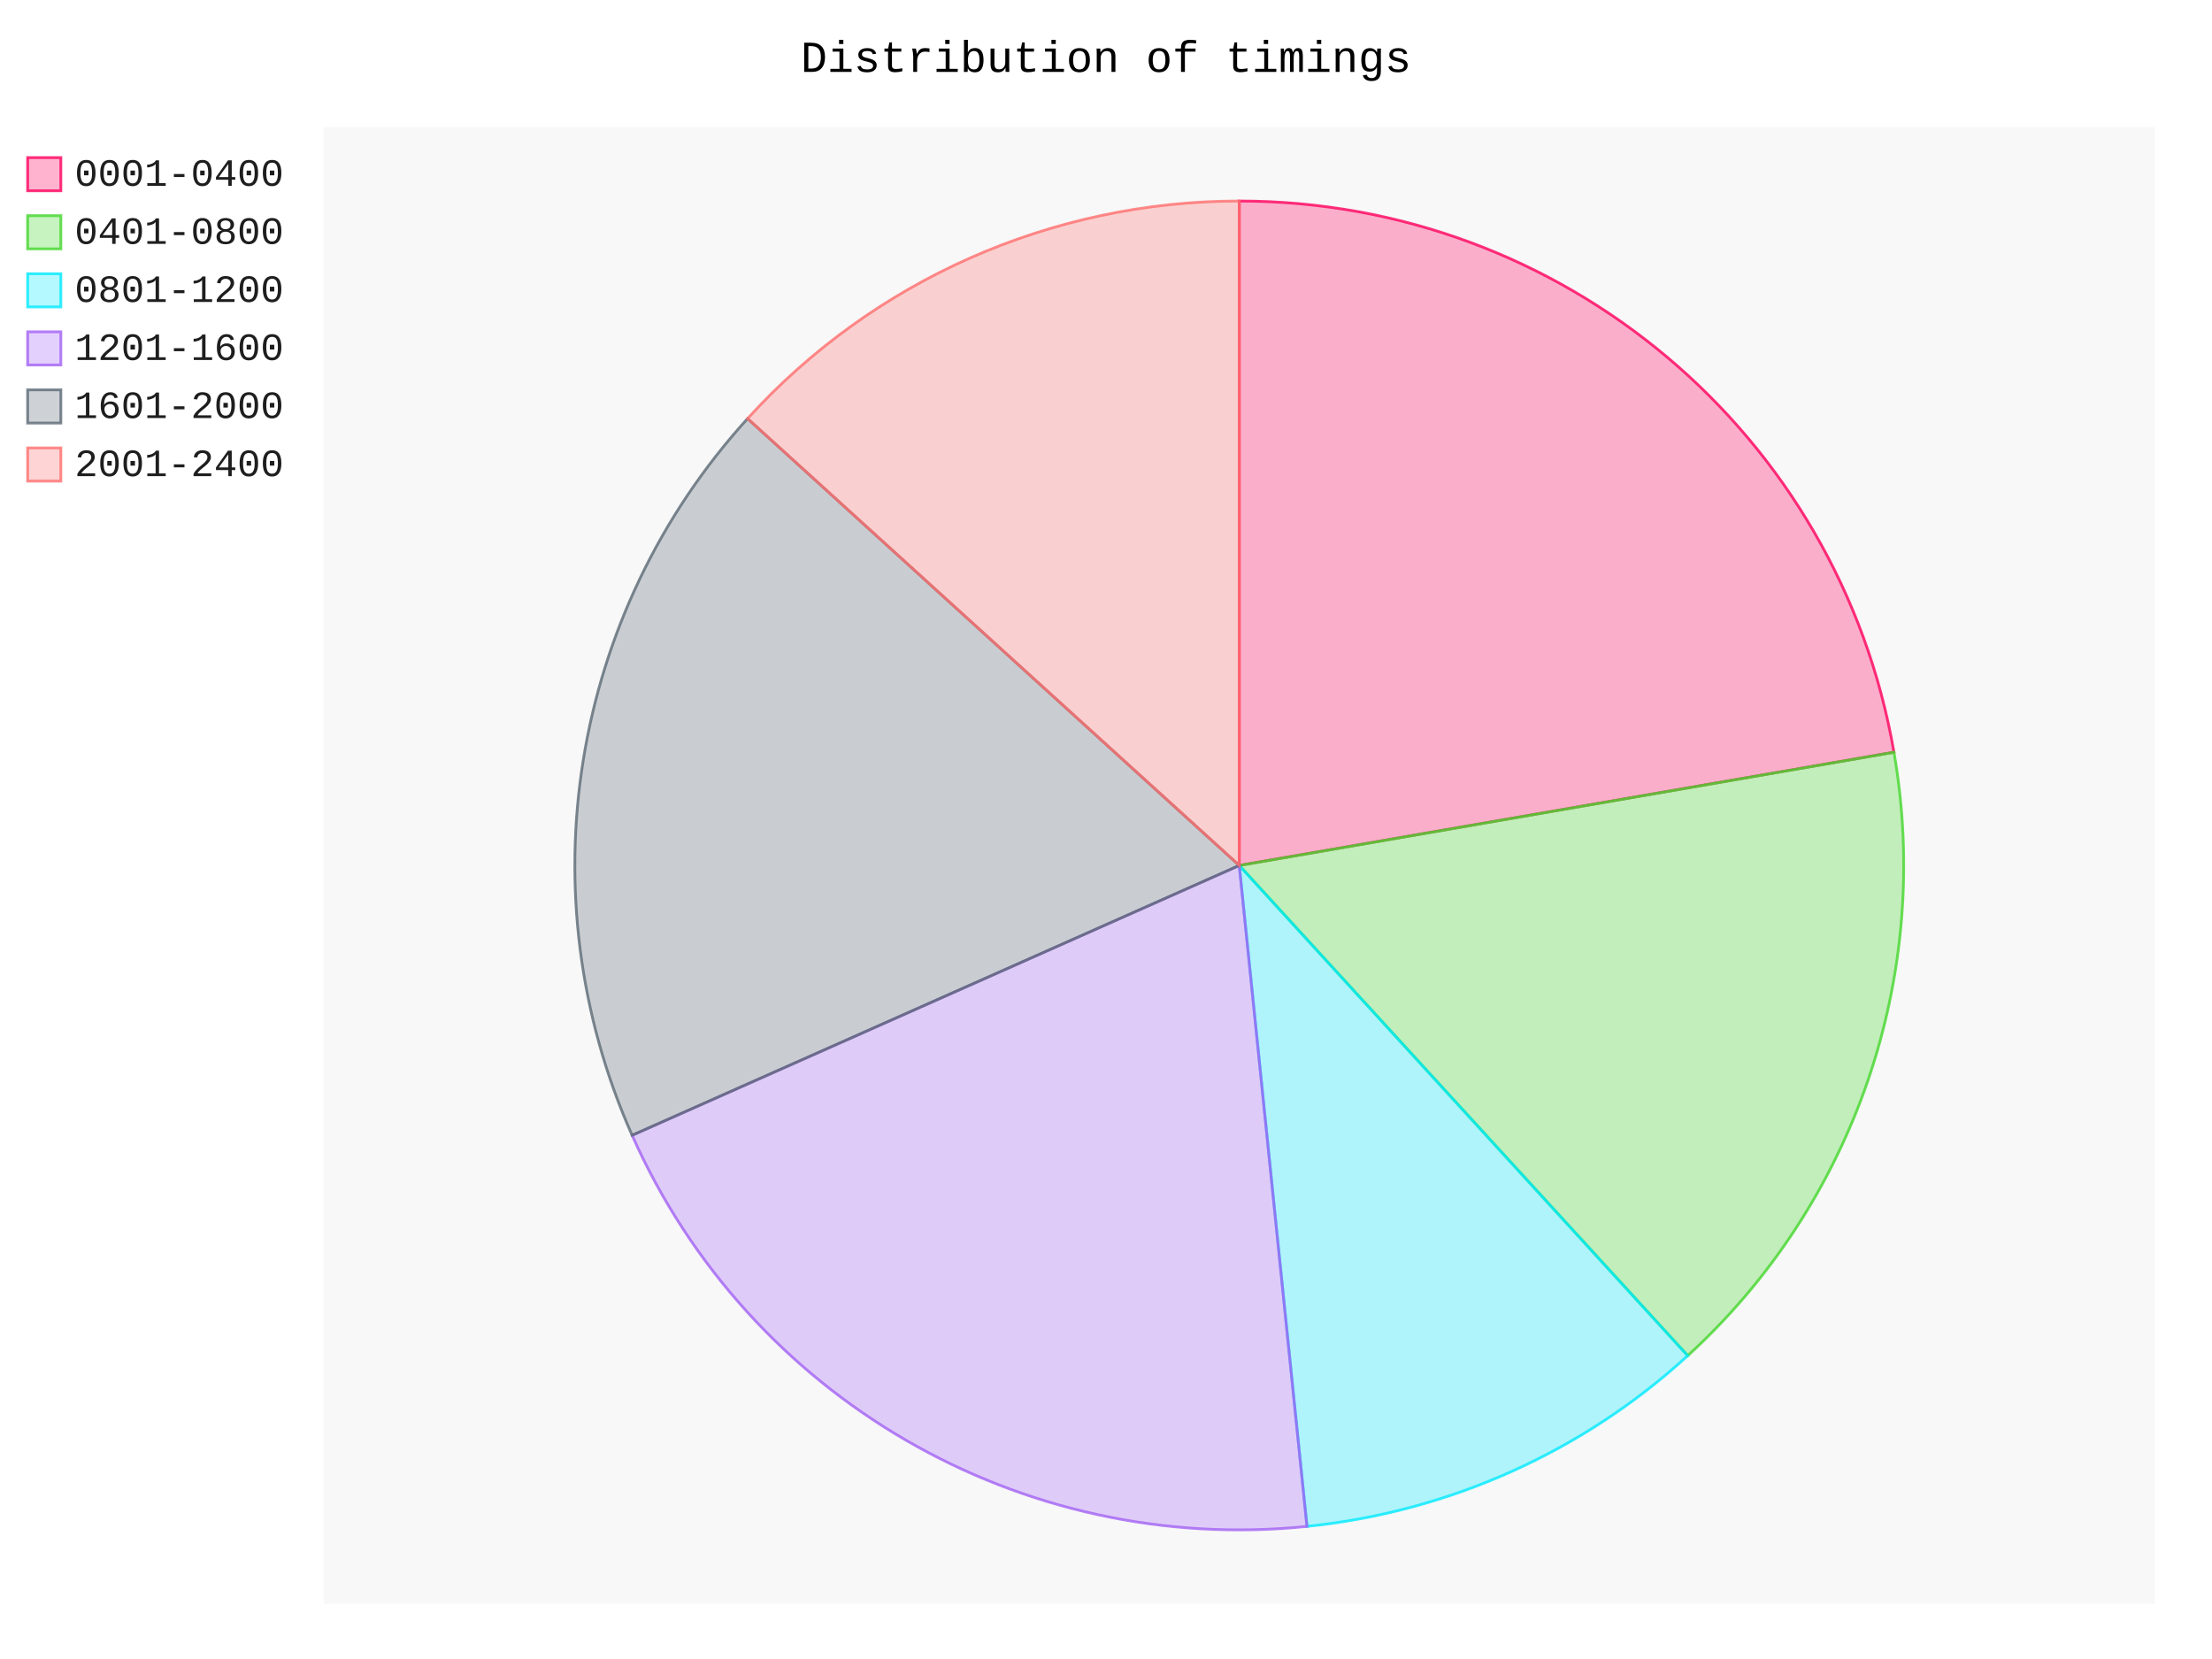
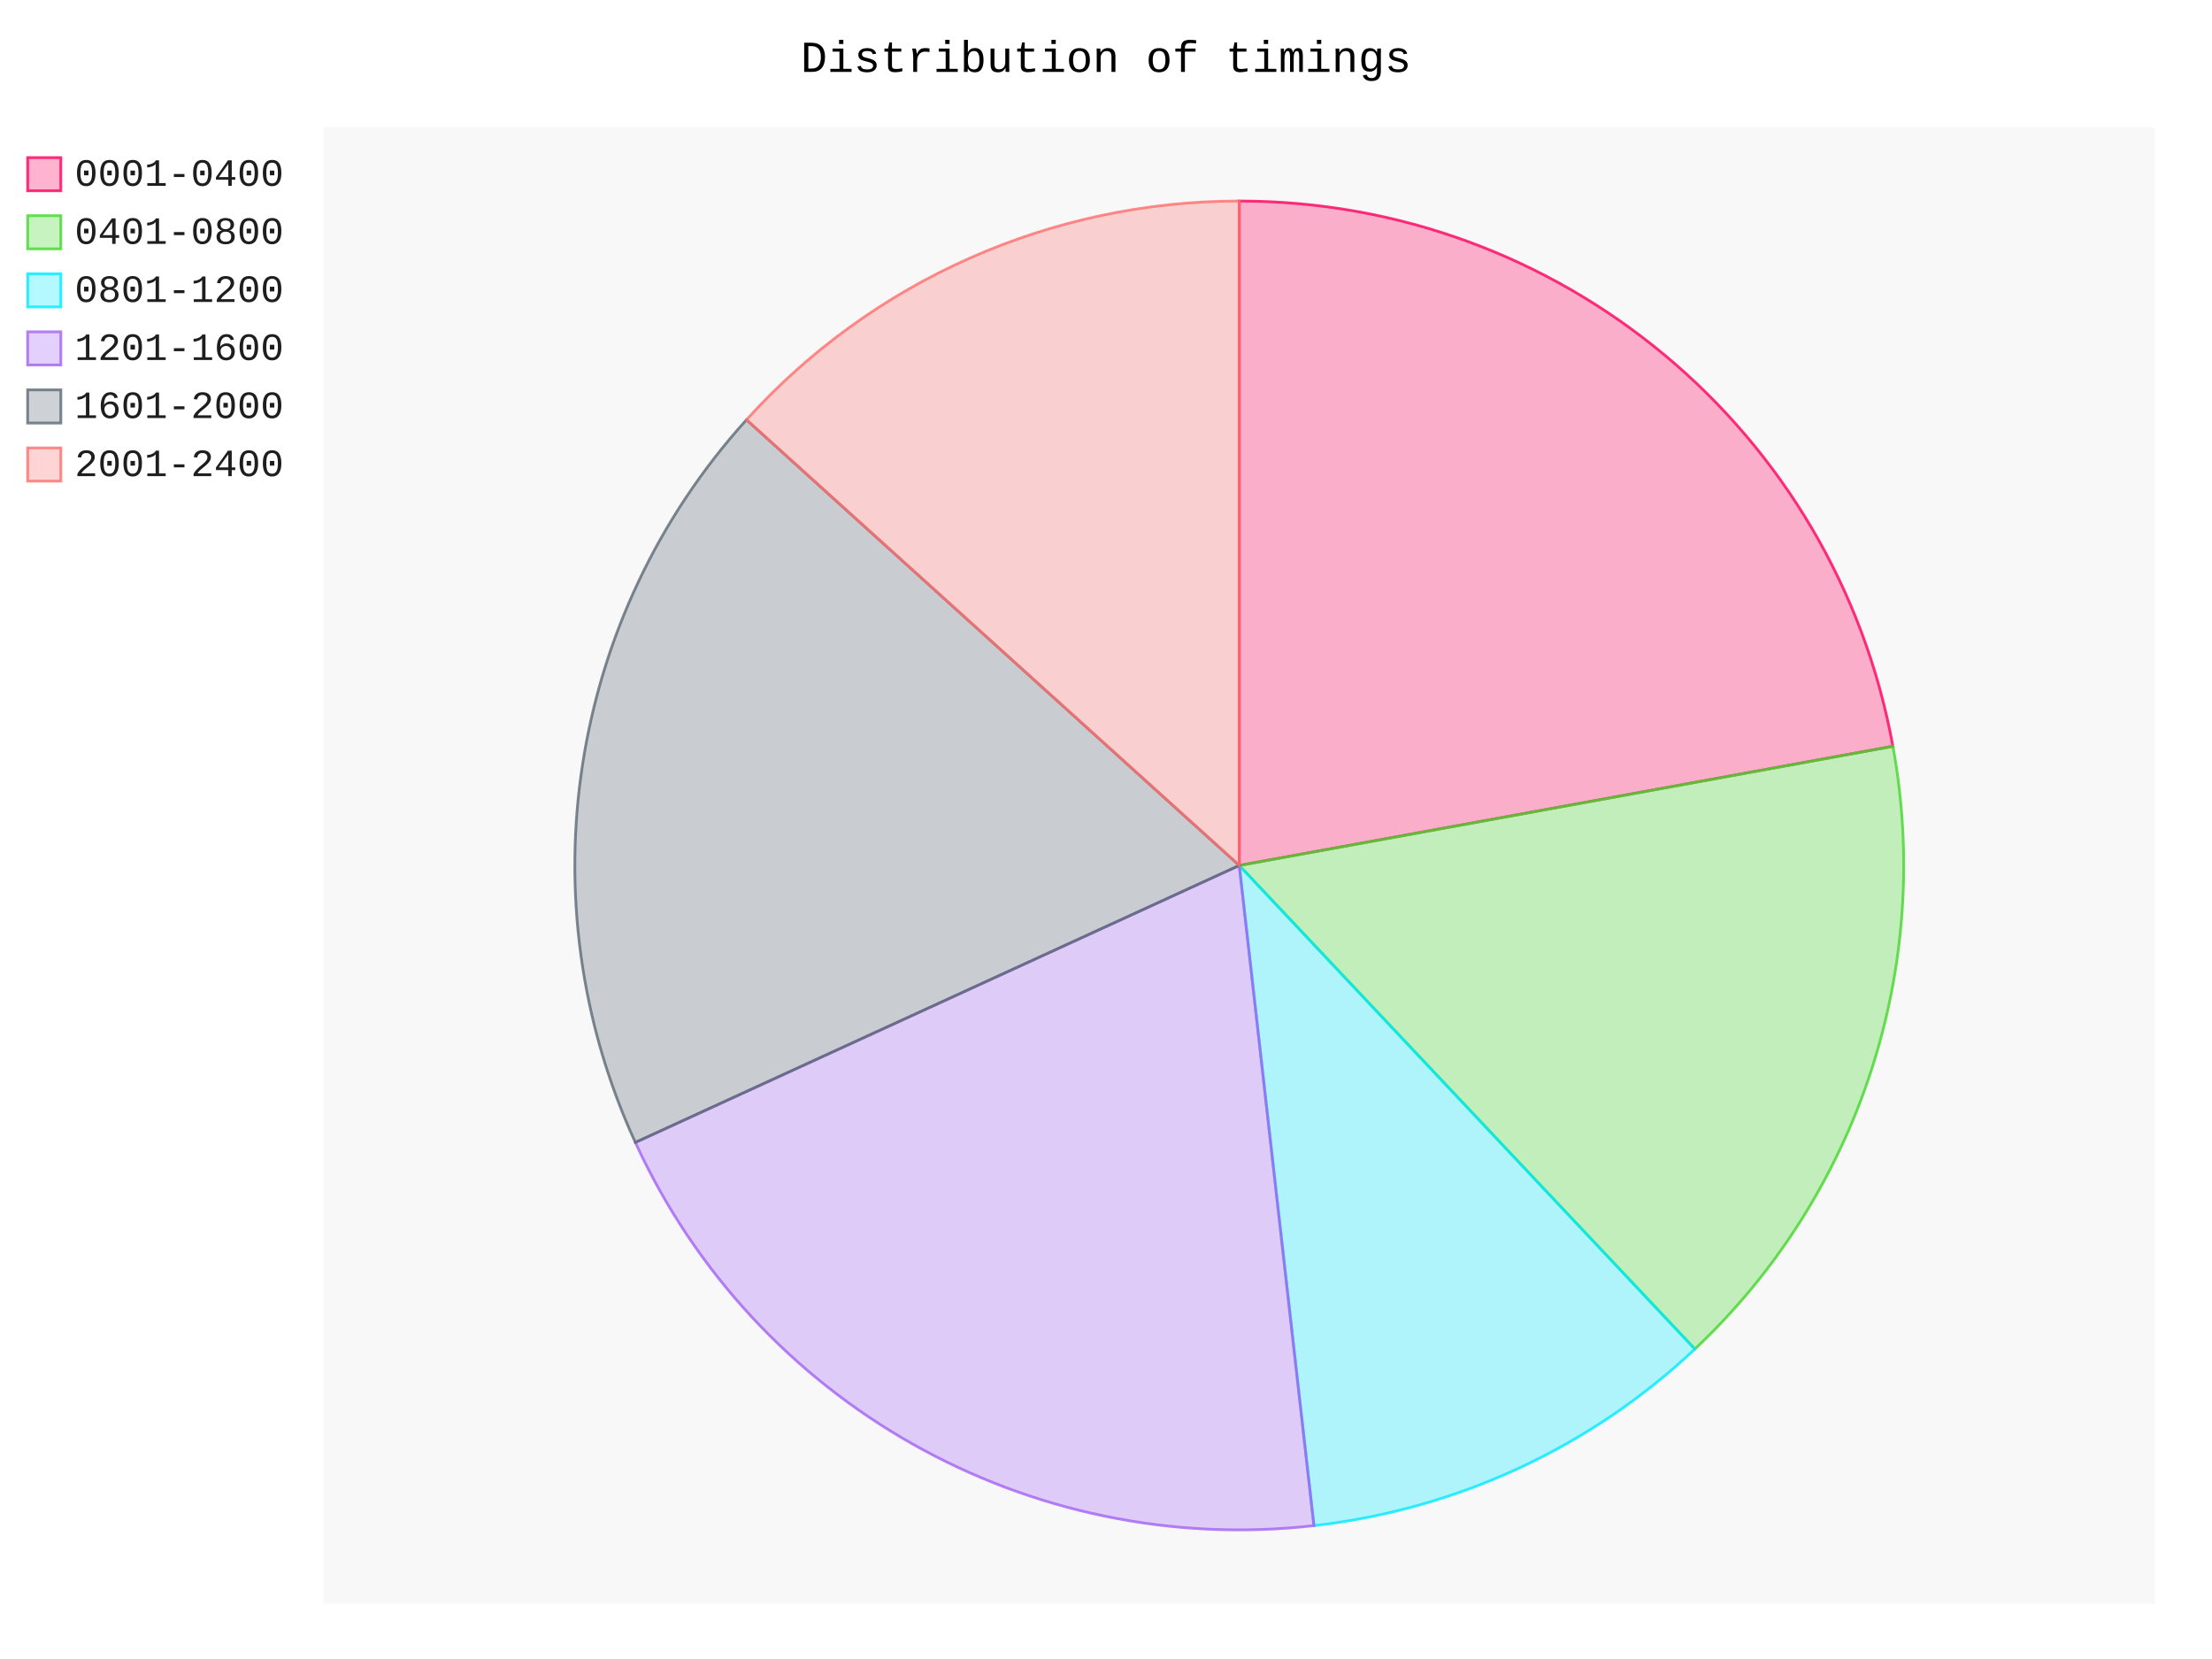
- <svg xmlns="http://www.w3.org/2000/svg" id="chart-1f8abb1c-40d9-4312-aedd-a579d7b1530e" class="pygal-chart" viewBox="0 0 800 600">
+ <svg xmlns="http://www.w3.org/2000/svg" id="chart-2974d91d-49ce-4222-99ff-0126d19d6ea6" class="pygal-chart" viewBox="0 0 800 600">
  <defs>
-     <style type="text/css">#chart-1f8abb1c-40d9-4312-aedd-a579d7b1530e{-webkit-user-select:none;-webkit-font-smoothing:antialiased;font-family:Consolas,"Liberation Mono",Menlo,Courier,monospace}#chart-1f8abb1c-40d9-4312-aedd-a579d7b1530e .title{font-family:Consolas,"Liberation Mono",Menlo,Courier,monospace;font-size:16px}#chart-1f8abb1c-40d9-4312-aedd-a579d7b1530e .legends .legend text{font-family:Consolas,"Liberation Mono",Menlo,Courier,monospace;font-size:14px}#chart-1f8abb1c-40d9-4312-aedd-a579d7b1530e .axis text{font-family:Consolas,"Liberation Mono",Menlo,Courier,monospace;font-size:10px}#chart-1f8abb1c-40d9-4312-aedd-a579d7b1530e .axis text.major{font-family:Consolas,"Liberation Mono",Menlo,Courier,monospace;font-size:10px}#chart-1f8abb1c-40d9-4312-aedd-a579d7b1530e .text-overlay text.value{font-family:Consolas,"Liberation Mono",Menlo,Courier,monospace;font-size:16px}#chart-1f8abb1c-40d9-4312-aedd-a579d7b1530e .text-overlay text.label{font-family:Consolas,"Liberation Mono",Menlo,Courier,monospace;font-size:10px}#chart-1f8abb1c-40d9-4312-aedd-a579d7b1530e .tooltip{font-family:Consolas,"Liberation Mono",Menlo,Courier,monospace;font-size:14px}#chart-1f8abb1c-40d9-4312-aedd-a579d7b1530e text.no_data{font-family:Consolas,"Liberation Mono",Menlo,Courier,monospace;font-size:64px}
- #chart-1f8abb1c-40d9-4312-aedd-a579d7b1530e{background-color:transparent}#chart-1f8abb1c-40d9-4312-aedd-a579d7b1530e path,#chart-1f8abb1c-40d9-4312-aedd-a579d7b1530e line,#chart-1f8abb1c-40d9-4312-aedd-a579d7b1530e rect,#chart-1f8abb1c-40d9-4312-aedd-a579d7b1530e circle{-webkit-transition:0.3s ease-out;-moz-transition:0.3s ease-out;transition:0.3s ease-out}#chart-1f8abb1c-40d9-4312-aedd-a579d7b1530e .graph &gt; .background{fill:transparent}#chart-1f8abb1c-40d9-4312-aedd-a579d7b1530e .plot &gt; .background{fill:#f8f8f8}#chart-1f8abb1c-40d9-4312-aedd-a579d7b1530e .graph{fill:rgba(30,30,30,1)}#chart-1f8abb1c-40d9-4312-aedd-a579d7b1530e text.no_data{fill:rgba(0,0,0,1)}#chart-1f8abb1c-40d9-4312-aedd-a579d7b1530e .title{fill:rgba(0,0,0,1)}#chart-1f8abb1c-40d9-4312-aedd-a579d7b1530e .legends .legend text{fill:rgba(30,30,30,1)}#chart-1f8abb1c-40d9-4312-aedd-a579d7b1530e .legends .legend:hover text{fill:rgba(0,0,0,1)}#chart-1f8abb1c-40d9-4312-aedd-a579d7b1530e .axis .line{stroke:rgba(0,0,0,1)}#chart-1f8abb1c-40d9-4312-aedd-a579d7b1530e .axis .guide.line{stroke:#aaa}#chart-1f8abb1c-40d9-4312-aedd-a579d7b1530e .axis .major.line{stroke:rgba(30,30,30,1)}#chart-1f8abb1c-40d9-4312-aedd-a579d7b1530e .axis text.major{fill:rgba(0,0,0,1)}#chart-1f8abb1c-40d9-4312-aedd-a579d7b1530e .axis.y .guides:hover .guide.line,#chart-1f8abb1c-40d9-4312-aedd-a579d7b1530e .line-graph .axis.x .guides:hover .guide.line,#chart-1f8abb1c-40d9-4312-aedd-a579d7b1530e .stackedline-graph .axis.x .guides:hover .guide.line,#chart-1f8abb1c-40d9-4312-aedd-a579d7b1530e .xy-graph .axis.x .guides:hover .guide.line{stroke:rgba(0,0,0,1)}#chart-1f8abb1c-40d9-4312-aedd-a579d7b1530e .axis .guides:hover text{fill:rgba(0,0,0,1)}#chart-1f8abb1c-40d9-4312-aedd-a579d7b1530e .reactive{fill-opacity:.3;stroke-opacity:.8;stroke-width:1}#chart-1f8abb1c-40d9-4312-aedd-a579d7b1530e .ci{stroke:rgba(30,30,30,1)}#chart-1f8abb1c-40d9-4312-aedd-a579d7b1530e .reactive.active,#chart-1f8abb1c-40d9-4312-aedd-a579d7b1530e .active .reactive{fill-opacity:.8;stroke-opacity:.95;stroke-width:4}#chart-1f8abb1c-40d9-4312-aedd-a579d7b1530e .ci .reactive.active{stroke-width:1.5}#chart-1f8abb1c-40d9-4312-aedd-a579d7b1530e .series text{fill:rgba(0,0,0,1)}#chart-1f8abb1c-40d9-4312-aedd-a579d7b1530e .tooltip rect{fill:#f8f8f8;stroke:rgba(0,0,0,1);-webkit-transition:opacity 0.3s ease-out;-moz-transition:opacity 0.3s ease-out;transition:opacity 0.3s ease-out}#chart-1f8abb1c-40d9-4312-aedd-a579d7b1530e .tooltip .label{fill:rgba(30,30,30,1)}#chart-1f8abb1c-40d9-4312-aedd-a579d7b1530e .tooltip .label{fill:rgba(30,30,30,1)}#chart-1f8abb1c-40d9-4312-aedd-a579d7b1530e .tooltip .legend{font-size:.8em;fill:#aaa}#chart-1f8abb1c-40d9-4312-aedd-a579d7b1530e .tooltip .x_label{font-size:.6em;fill:rgba(0,0,0,1)}#chart-1f8abb1c-40d9-4312-aedd-a579d7b1530e .tooltip .xlink{font-size:.5em;text-decoration:underline}#chart-1f8abb1c-40d9-4312-aedd-a579d7b1530e .tooltip .value{font-size:1.5em}#chart-1f8abb1c-40d9-4312-aedd-a579d7b1530e .bound{font-size:.5em}#chart-1f8abb1c-40d9-4312-aedd-a579d7b1530e .max-value{font-size:.75em;fill:#aaa}#chart-1f8abb1c-40d9-4312-aedd-a579d7b1530e .map-element{fill:#f8f8f8;stroke:#aaa !important}#chart-1f8abb1c-40d9-4312-aedd-a579d7b1530e .map-element .reactive{fill-opacity:inherit;stroke-opacity:inherit}#chart-1f8abb1c-40d9-4312-aedd-a579d7b1530e .color-0,#chart-1f8abb1c-40d9-4312-aedd-a579d7b1530e .color-0 a:visited{stroke:#ff005d;fill:#ff005d}#chart-1f8abb1c-40d9-4312-aedd-a579d7b1530e .color-1,#chart-1f8abb1c-40d9-4312-aedd-a579d7b1530e .color-1 a:visited{stroke:#44d62c;fill:#44d62c}#chart-1f8abb1c-40d9-4312-aedd-a579d7b1530e .color-2,#chart-1f8abb1c-40d9-4312-aedd-a579d7b1530e .color-2 a:visited{stroke:#00eaff;fill:#00eaff}#chart-1f8abb1c-40d9-4312-aedd-a579d7b1530e .color-3,#chart-1f8abb1c-40d9-4312-aedd-a579d7b1530e .color-3 a:visited{stroke:#a262f4;fill:#a262f4}#chart-1f8abb1c-40d9-4312-aedd-a579d7b1530e .color-4,#chart-1f8abb1c-40d9-4312-aedd-a579d7b1530e .color-4 a:visited{stroke:#5c6975;fill:#5c6975}#chart-1f8abb1c-40d9-4312-aedd-a579d7b1530e .color-5,#chart-1f8abb1c-40d9-4312-aedd-a579d7b1530e .color-5 a:visited{stroke:#ff6e6e;fill:#ff6e6e}#chart-1f8abb1c-40d9-4312-aedd-a579d7b1530e .text-overlay .color-0 text{fill:black}#chart-1f8abb1c-40d9-4312-aedd-a579d7b1530e .text-overlay .color-1 text{fill:black}#chart-1f8abb1c-40d9-4312-aedd-a579d7b1530e .text-overlay .color-2 text{fill:black}#chart-1f8abb1c-40d9-4312-aedd-a579d7b1530e .text-overlay .color-3 text{fill:black}#chart-1f8abb1c-40d9-4312-aedd-a579d7b1530e .text-overlay .color-4 text{fill:black}#chart-1f8abb1c-40d9-4312-aedd-a579d7b1530e .text-overlay .color-5 text{fill:black}
- #chart-1f8abb1c-40d9-4312-aedd-a579d7b1530e text.no_data{text-anchor:middle}#chart-1f8abb1c-40d9-4312-aedd-a579d7b1530e .guide.line{fill:none}#chart-1f8abb1c-40d9-4312-aedd-a579d7b1530e .centered{text-anchor:middle}#chart-1f8abb1c-40d9-4312-aedd-a579d7b1530e .title{text-anchor:middle}#chart-1f8abb1c-40d9-4312-aedd-a579d7b1530e .legends .legend text{fill-opacity:1}#chart-1f8abb1c-40d9-4312-aedd-a579d7b1530e .axis.x text{text-anchor:middle}#chart-1f8abb1c-40d9-4312-aedd-a579d7b1530e .axis.x:not(.web) text[transform]{text-anchor:start}#chart-1f8abb1c-40d9-4312-aedd-a579d7b1530e .axis.x:not(.web) text[transform].backwards{text-anchor:end}#chart-1f8abb1c-40d9-4312-aedd-a579d7b1530e .axis.y text{text-anchor:end}#chart-1f8abb1c-40d9-4312-aedd-a579d7b1530e .axis.y text[transform].backwards{text-anchor:start}#chart-1f8abb1c-40d9-4312-aedd-a579d7b1530e .axis.y2 text{text-anchor:start}#chart-1f8abb1c-40d9-4312-aedd-a579d7b1530e .axis.y2 text[transform].backwards{text-anchor:end}#chart-1f8abb1c-40d9-4312-aedd-a579d7b1530e .axis .guide.line{stroke-dasharray:4,4;stroke:#ccc}#chart-1f8abb1c-40d9-4312-aedd-a579d7b1530e .axis .major.guide.line{stroke-dasharray:6,6;stroke:#bbb}#chart-1f8abb1c-40d9-4312-aedd-a579d7b1530e .horizontal .axis.y .guide.line,#chart-1f8abb1c-40d9-4312-aedd-a579d7b1530e .horizontal .axis.y2 .guide.line,#chart-1f8abb1c-40d9-4312-aedd-a579d7b1530e .vertical .axis.x .guide.line{opacity:0}#chart-1f8abb1c-40d9-4312-aedd-a579d7b1530e .horizontal .axis.always_show .guide.line,#chart-1f8abb1c-40d9-4312-aedd-a579d7b1530e .vertical .axis.always_show .guide.line{opacity:1 !important}#chart-1f8abb1c-40d9-4312-aedd-a579d7b1530e .axis.y .guides:hover .guide.line,#chart-1f8abb1c-40d9-4312-aedd-a579d7b1530e .axis.y2 .guides:hover .guide.line,#chart-1f8abb1c-40d9-4312-aedd-a579d7b1530e .axis.x .guides:hover .guide.line{opacity:1}#chart-1f8abb1c-40d9-4312-aedd-a579d7b1530e .axis .guides:hover text{opacity:1}#chart-1f8abb1c-40d9-4312-aedd-a579d7b1530e .nofill{fill:none}#chart-1f8abb1c-40d9-4312-aedd-a579d7b1530e .subtle-fill{fill-opacity:.2}#chart-1f8abb1c-40d9-4312-aedd-a579d7b1530e .dot{stroke-width:1px;fill-opacity:1;stroke-opacity:1}#chart-1f8abb1c-40d9-4312-aedd-a579d7b1530e .dot.active{stroke-width:5px}#chart-1f8abb1c-40d9-4312-aedd-a579d7b1530e .dot.negative{fill:transparent}#chart-1f8abb1c-40d9-4312-aedd-a579d7b1530e text,#chart-1f8abb1c-40d9-4312-aedd-a579d7b1530e tspan{stroke:none !important}#chart-1f8abb1c-40d9-4312-aedd-a579d7b1530e .series text.active{opacity:1}#chart-1f8abb1c-40d9-4312-aedd-a579d7b1530e .tooltip rect{fill-opacity:.95;stroke-width:.5}#chart-1f8abb1c-40d9-4312-aedd-a579d7b1530e .tooltip text{fill-opacity:1}#chart-1f8abb1c-40d9-4312-aedd-a579d7b1530e .showable{visibility:hidden}#chart-1f8abb1c-40d9-4312-aedd-a579d7b1530e .showable.shown{visibility:visible}#chart-1f8abb1c-40d9-4312-aedd-a579d7b1530e .gauge-background{fill:rgba(240,240,240,1);stroke:none}#chart-1f8abb1c-40d9-4312-aedd-a579d7b1530e .bg-lines{stroke:transparent;stroke-width:2px}</style>
+     <style type="text/css">#chart-2974d91d-49ce-4222-99ff-0126d19d6ea6{-webkit-user-select:none;-webkit-font-smoothing:antialiased;font-family:Consolas,"Liberation Mono",Menlo,Courier,monospace}#chart-2974d91d-49ce-4222-99ff-0126d19d6ea6 .title{font-family:Consolas,"Liberation Mono",Menlo,Courier,monospace;font-size:16px}#chart-2974d91d-49ce-4222-99ff-0126d19d6ea6 .legends .legend text{font-family:Consolas,"Liberation Mono",Menlo,Courier,monospace;font-size:14px}#chart-2974d91d-49ce-4222-99ff-0126d19d6ea6 .axis text{font-family:Consolas,"Liberation Mono",Menlo,Courier,monospace;font-size:10px}#chart-2974d91d-49ce-4222-99ff-0126d19d6ea6 .axis text.major{font-family:Consolas,"Liberation Mono",Menlo,Courier,monospace;font-size:10px}#chart-2974d91d-49ce-4222-99ff-0126d19d6ea6 .text-overlay text.value{font-family:Consolas,"Liberation Mono",Menlo,Courier,monospace;font-size:16px}#chart-2974d91d-49ce-4222-99ff-0126d19d6ea6 .text-overlay text.label{font-family:Consolas,"Liberation Mono",Menlo,Courier,monospace;font-size:10px}#chart-2974d91d-49ce-4222-99ff-0126d19d6ea6 .tooltip{font-family:Consolas,"Liberation Mono",Menlo,Courier,monospace;font-size:14px}#chart-2974d91d-49ce-4222-99ff-0126d19d6ea6 text.no_data{font-family:Consolas,"Liberation Mono",Menlo,Courier,monospace;font-size:64px}
+ #chart-2974d91d-49ce-4222-99ff-0126d19d6ea6{background-color:transparent}#chart-2974d91d-49ce-4222-99ff-0126d19d6ea6 path,#chart-2974d91d-49ce-4222-99ff-0126d19d6ea6 line,#chart-2974d91d-49ce-4222-99ff-0126d19d6ea6 rect,#chart-2974d91d-49ce-4222-99ff-0126d19d6ea6 circle{-webkit-transition:0.3s ease-out;-moz-transition:0.3s ease-out;transition:0.3s ease-out}#chart-2974d91d-49ce-4222-99ff-0126d19d6ea6 .graph &gt; .background{fill:transparent}#chart-2974d91d-49ce-4222-99ff-0126d19d6ea6 .plot &gt; .background{fill:#f8f8f8}#chart-2974d91d-49ce-4222-99ff-0126d19d6ea6 .graph{fill:rgba(30,30,30,1)}#chart-2974d91d-49ce-4222-99ff-0126d19d6ea6 text.no_data{fill:rgba(0,0,0,1)}#chart-2974d91d-49ce-4222-99ff-0126d19d6ea6 .title{fill:rgba(0,0,0,1)}#chart-2974d91d-49ce-4222-99ff-0126d19d6ea6 .legends .legend text{fill:rgba(30,30,30,1)}#chart-2974d91d-49ce-4222-99ff-0126d19d6ea6 .legends .legend:hover text{fill:rgba(0,0,0,1)}#chart-2974d91d-49ce-4222-99ff-0126d19d6ea6 .axis .line{stroke:rgba(0,0,0,1)}#chart-2974d91d-49ce-4222-99ff-0126d19d6ea6 .axis .guide.line{stroke:#aaa}#chart-2974d91d-49ce-4222-99ff-0126d19d6ea6 .axis .major.line{stroke:rgba(30,30,30,1)}#chart-2974d91d-49ce-4222-99ff-0126d19d6ea6 .axis text.major{fill:rgba(0,0,0,1)}#chart-2974d91d-49ce-4222-99ff-0126d19d6ea6 .axis.y .guides:hover .guide.line,#chart-2974d91d-49ce-4222-99ff-0126d19d6ea6 .line-graph .axis.x .guides:hover .guide.line,#chart-2974d91d-49ce-4222-99ff-0126d19d6ea6 .stackedline-graph .axis.x .guides:hover .guide.line,#chart-2974d91d-49ce-4222-99ff-0126d19d6ea6 .xy-graph .axis.x .guides:hover .guide.line{stroke:rgba(0,0,0,1)}#chart-2974d91d-49ce-4222-99ff-0126d19d6ea6 .axis .guides:hover text{fill:rgba(0,0,0,1)}#chart-2974d91d-49ce-4222-99ff-0126d19d6ea6 .reactive{fill-opacity:.3;stroke-opacity:.8;stroke-width:1}#chart-2974d91d-49ce-4222-99ff-0126d19d6ea6 .ci{stroke:rgba(30,30,30,1)}#chart-2974d91d-49ce-4222-99ff-0126d19d6ea6 .reactive.active,#chart-2974d91d-49ce-4222-99ff-0126d19d6ea6 .active .reactive{fill-opacity:.8;stroke-opacity:.95;stroke-width:4}#chart-2974d91d-49ce-4222-99ff-0126d19d6ea6 .ci .reactive.active{stroke-width:1.5}#chart-2974d91d-49ce-4222-99ff-0126d19d6ea6 .series text{fill:rgba(0,0,0,1)}#chart-2974d91d-49ce-4222-99ff-0126d19d6ea6 .tooltip rect{fill:#f8f8f8;stroke:rgba(0,0,0,1);-webkit-transition:opacity 0.3s ease-out;-moz-transition:opacity 0.3s ease-out;transition:opacity 0.3s ease-out}#chart-2974d91d-49ce-4222-99ff-0126d19d6ea6 .tooltip .label{fill:rgba(30,30,30,1)}#chart-2974d91d-49ce-4222-99ff-0126d19d6ea6 .tooltip .label{fill:rgba(30,30,30,1)}#chart-2974d91d-49ce-4222-99ff-0126d19d6ea6 .tooltip .legend{font-size:.8em;fill:#aaa}#chart-2974d91d-49ce-4222-99ff-0126d19d6ea6 .tooltip .x_label{font-size:.6em;fill:rgba(0,0,0,1)}#chart-2974d91d-49ce-4222-99ff-0126d19d6ea6 .tooltip .xlink{font-size:.5em;text-decoration:underline}#chart-2974d91d-49ce-4222-99ff-0126d19d6ea6 .tooltip .value{font-size:1.5em}#chart-2974d91d-49ce-4222-99ff-0126d19d6ea6 .bound{font-size:.5em}#chart-2974d91d-49ce-4222-99ff-0126d19d6ea6 .max-value{font-size:.75em;fill:#aaa}#chart-2974d91d-49ce-4222-99ff-0126d19d6ea6 .map-element{fill:#f8f8f8;stroke:#aaa !important}#chart-2974d91d-49ce-4222-99ff-0126d19d6ea6 .map-element .reactive{fill-opacity:inherit;stroke-opacity:inherit}#chart-2974d91d-49ce-4222-99ff-0126d19d6ea6 .color-0,#chart-2974d91d-49ce-4222-99ff-0126d19d6ea6 .color-0 a:visited{stroke:#ff005d;fill:#ff005d}#chart-2974d91d-49ce-4222-99ff-0126d19d6ea6 .color-1,#chart-2974d91d-49ce-4222-99ff-0126d19d6ea6 .color-1 a:visited{stroke:#44d62c;fill:#44d62c}#chart-2974d91d-49ce-4222-99ff-0126d19d6ea6 .color-2,#chart-2974d91d-49ce-4222-99ff-0126d19d6ea6 .color-2 a:visited{stroke:#00eaff;fill:#00eaff}#chart-2974d91d-49ce-4222-99ff-0126d19d6ea6 .color-3,#chart-2974d91d-49ce-4222-99ff-0126d19d6ea6 .color-3 a:visited{stroke:#a262f4;fill:#a262f4}#chart-2974d91d-49ce-4222-99ff-0126d19d6ea6 .color-4,#chart-2974d91d-49ce-4222-99ff-0126d19d6ea6 .color-4 a:visited{stroke:#5c6975;fill:#5c6975}#chart-2974d91d-49ce-4222-99ff-0126d19d6ea6 .color-5,#chart-2974d91d-49ce-4222-99ff-0126d19d6ea6 .color-5 a:visited{stroke:#ff6e6e;fill:#ff6e6e}#chart-2974d91d-49ce-4222-99ff-0126d19d6ea6 .text-overlay .color-0 text{fill:black}#chart-2974d91d-49ce-4222-99ff-0126d19d6ea6 .text-overlay .color-1 text{fill:black}#chart-2974d91d-49ce-4222-99ff-0126d19d6ea6 .text-overlay .color-2 text{fill:black}#chart-2974d91d-49ce-4222-99ff-0126d19d6ea6 .text-overlay .color-3 text{fill:black}#chart-2974d91d-49ce-4222-99ff-0126d19d6ea6 .text-overlay .color-4 text{fill:black}#chart-2974d91d-49ce-4222-99ff-0126d19d6ea6 .text-overlay .color-5 text{fill:black}
+ #chart-2974d91d-49ce-4222-99ff-0126d19d6ea6 text.no_data{text-anchor:middle}#chart-2974d91d-49ce-4222-99ff-0126d19d6ea6 .guide.line{fill:none}#chart-2974d91d-49ce-4222-99ff-0126d19d6ea6 .centered{text-anchor:middle}#chart-2974d91d-49ce-4222-99ff-0126d19d6ea6 .title{text-anchor:middle}#chart-2974d91d-49ce-4222-99ff-0126d19d6ea6 .legends .legend text{fill-opacity:1}#chart-2974d91d-49ce-4222-99ff-0126d19d6ea6 .axis.x text{text-anchor:middle}#chart-2974d91d-49ce-4222-99ff-0126d19d6ea6 .axis.x:not(.web) text[transform]{text-anchor:start}#chart-2974d91d-49ce-4222-99ff-0126d19d6ea6 .axis.x:not(.web) text[transform].backwards{text-anchor:end}#chart-2974d91d-49ce-4222-99ff-0126d19d6ea6 .axis.y text{text-anchor:end}#chart-2974d91d-49ce-4222-99ff-0126d19d6ea6 .axis.y text[transform].backwards{text-anchor:start}#chart-2974d91d-49ce-4222-99ff-0126d19d6ea6 .axis.y2 text{text-anchor:start}#chart-2974d91d-49ce-4222-99ff-0126d19d6ea6 .axis.y2 text[transform].backwards{text-anchor:end}#chart-2974d91d-49ce-4222-99ff-0126d19d6ea6 .axis .guide.line{stroke-dasharray:4,4;stroke:#ccc}#chart-2974d91d-49ce-4222-99ff-0126d19d6ea6 .axis .major.guide.line{stroke-dasharray:6,6;stroke:#bbb}#chart-2974d91d-49ce-4222-99ff-0126d19d6ea6 .horizontal .axis.y .guide.line,#chart-2974d91d-49ce-4222-99ff-0126d19d6ea6 .horizontal .axis.y2 .guide.line,#chart-2974d91d-49ce-4222-99ff-0126d19d6ea6 .vertical .axis.x .guide.line{opacity:0}#chart-2974d91d-49ce-4222-99ff-0126d19d6ea6 .horizontal .axis.always_show .guide.line,#chart-2974d91d-49ce-4222-99ff-0126d19d6ea6 .vertical .axis.always_show .guide.line{opacity:1 !important}#chart-2974d91d-49ce-4222-99ff-0126d19d6ea6 .axis.y .guides:hover .guide.line,#chart-2974d91d-49ce-4222-99ff-0126d19d6ea6 .axis.y2 .guides:hover .guide.line,#chart-2974d91d-49ce-4222-99ff-0126d19d6ea6 .axis.x .guides:hover .guide.line{opacity:1}#chart-2974d91d-49ce-4222-99ff-0126d19d6ea6 .axis .guides:hover text{opacity:1}#chart-2974d91d-49ce-4222-99ff-0126d19d6ea6 .nofill{fill:none}#chart-2974d91d-49ce-4222-99ff-0126d19d6ea6 .subtle-fill{fill-opacity:.2}#chart-2974d91d-49ce-4222-99ff-0126d19d6ea6 .dot{stroke-width:1px;fill-opacity:1;stroke-opacity:1}#chart-2974d91d-49ce-4222-99ff-0126d19d6ea6 .dot.active{stroke-width:5px}#chart-2974d91d-49ce-4222-99ff-0126d19d6ea6 .dot.negative{fill:transparent}#chart-2974d91d-49ce-4222-99ff-0126d19d6ea6 text,#chart-2974d91d-49ce-4222-99ff-0126d19d6ea6 tspan{stroke:none !important}#chart-2974d91d-49ce-4222-99ff-0126d19d6ea6 .series text.active{opacity:1}#chart-2974d91d-49ce-4222-99ff-0126d19d6ea6 .tooltip rect{fill-opacity:.95;stroke-width:.5}#chart-2974d91d-49ce-4222-99ff-0126d19d6ea6 .tooltip text{fill-opacity:1}#chart-2974d91d-49ce-4222-99ff-0126d19d6ea6 .showable{visibility:hidden}#chart-2974d91d-49ce-4222-99ff-0126d19d6ea6 .showable.shown{visibility:visible}#chart-2974d91d-49ce-4222-99ff-0126d19d6ea6 .gauge-background{fill:rgba(240,240,240,1);stroke:none}#chart-2974d91d-49ce-4222-99ff-0126d19d6ea6 .bg-lines{stroke:transparent;stroke-width:2px}</style>
  </defs>
  <g class="graph pie-graph vertical">
    <rect x="0" y="0" width="800" height="600" class="background" />
    <g transform="translate(117, 46)" class="plot">
      <rect x="0" y="0" width="662.4" height="534" class="background" />
      <g class="series serie-0 color-0">
        <g class="slices">
          <g class="slice">
-             <path d="M331.2 26.7 A240.3 240.3 0 0 1 567.985 226.052 L331.2 267 A0 0 0 0 0 331.2 267 z" class="slice reactive tooltip-trigger" />
+             <path d="M331.2 26.7 A240.3 240.3 0 0 1 567.603 223.9 L331.2 267 A0 0 0 0 0 331.2 267 z" class="slice reactive tooltip-trigger" />
          </g>
        </g>
      </g>
      <g class="series serie-1 color-1">
        <g class="slices">
          <g class="slice">
-             <path d="M567.985 226.052 A240.3 240.3 0 0 1 493.398 444.301 L331.2 267 A0 0 0 0 0 331.2 267 z" class="slice reactive tooltip-trigger" />
+             <path d="M567.603 223.9 A240.3 240.3 0 0 1 495.982 441.902 L331.2 267 A0 0 0 0 0 331.2 267 z" class="slice reactive tooltip-trigger" />
          </g>
        </g>
      </g>
      <g class="series serie-2 color-2">
        <g class="slices">
          <g class="slice">
-             <path d="M493.398 444.301 A240.3 240.3 0 0 1 355.689 506.049 L331.2 267 A0 0 0 0 0 331.2 267 z" class="slice reactive tooltip-trigger" />
+             <path d="M495.982 441.902 A240.3 240.3 0 0 1 358.202 505.778 L331.2 267 A0 0 0 0 0 331.2 267 z" class="slice reactive tooltip-trigger" />
          </g>
        </g>
      </g>
      <g class="series serie-3 color-3">
        <g class="slices">
          <g class="slice">
-             <path d="M355.689 506.049 A240.3 240.3 0 0 1 111.611 364.594 L331.2 267 A0 0 0 0 0 331.2 267 z" class="slice reactive tooltip-trigger" />
+             <path d="M358.202 505.778 A240.3 240.3 0 0 1 112.779 367.181 L331.2 267 A0 0 0 0 0 331.2 267 z" class="slice reactive tooltip-trigger" />
          </g>
        </g>
      </g>
      <g class="series serie-4 color-4">
        <g class="slices">
          <g class="slice">
-             <path d="M111.611 364.594 A240.3 240.3 0 0 1 153.365 105.386 L331.2 267 A0 0 0 0 0 331.2 267 z" class="slice reactive tooltip-trigger" />
+             <path d="M112.779 367.181 A240.3 240.3 0 0 1 152.973 105.82 L331.2 267 A0 0 0 0 0 331.2 267 z" class="slice reactive tooltip-trigger" />
          </g>
        </g>
      </g>
      <g class="series serie-5 color-5">
        <g class="slices">
          <g class="slice">
-             <path d="M153.365 105.386 A240.3 240.3 0 0 1 331.2 26.7 L331.2 267 A0 0 0 0 0 331.2 267 z" class="slice reactive tooltip-trigger" />
+             <path d="M152.973 105.82 A240.3 240.3 0 0 1 331.2 26.7 L331.2 267 A0 0 0 0 0 331.2 267 z" class="slice reactive tooltip-trigger" />
          </g>
        </g>
      </g>
    </g>
    <g class="titles">
      <text x="400.0" y="26" class="title plot_title">Distribution of timings</text>
    </g>
    <g transform="translate(117, 46)" class="plot overlay">
      <g class="series serie-0 color-0" />
      <g class="series serie-1 color-1" />
      <g class="series serie-2 color-2" />
      <g class="series serie-3 color-3" />
      <g class="series serie-4 color-4" />
      <g class="series serie-5 color-5" />
    </g>
    <g transform="translate(117, 46)" class="plot text-overlay">
      <g class="series serie-0 color-0" />
      <g class="series serie-1 color-1" />
      <g class="series serie-2 color-2" />
      <g class="series serie-3 color-3" />
      <g class="series serie-4 color-4" />
      <g class="series serie-5 color-5" />
    </g>
    <g transform="translate(117, 46)" class="plot tooltip-overlay">
      <g transform="translate(0 0)" style="opacity: 0" class="tooltip">
        <rect rx="0" ry="0" width="0" height="0" class="tooltip-box" />
        <g class="text" />
      </g>
    </g>
    <g transform="translate(10, 56)" class="legends">
      <g id="activate-serie-0" class="legend reactive activate-serie">
        <rect x="0.0" y="1.0" width="12" height="12" class="color-0 reactive" />
        <text x="17.0" y="11.2">0001-0400</text>
      </g>
      <g id="activate-serie-1" class="legend reactive activate-serie">
        <rect x="0.0" y="22.0" width="12" height="12" class="color-1 reactive" />
        <text x="17.0" y="32.2">0401-0800</text>
      </g>
      <g id="activate-serie-2" class="legend reactive activate-serie">
        <rect x="0.0" y="43.0" width="12" height="12" class="color-2 reactive" />
        <text x="17.0" y="53.2">0801-1200</text>
      </g>
      <g id="activate-serie-3" class="legend reactive activate-serie">
        <rect x="0.0" y="64.0" width="12" height="12" class="color-3 reactive" />
        <text x="17.0" y="74.2">1201-1600</text>
      </g>
      <g id="activate-serie-4" class="legend reactive activate-serie">
        <rect x="0.0" y="85.0" width="12" height="12" class="color-4 reactive" />
        <text x="17.0" y="95.2">1601-2000</text>
      </g>
      <g id="activate-serie-5" class="legend reactive activate-serie">
        <rect x="0.0" y="106.0" width="12" height="12" class="color-5 reactive" />
        <text x="17.0" y="116.2">2001-2400</text>
      </g>
    </g>
    <g transform="translate(790, 56)" class="legends" />
  </g>
</svg>
